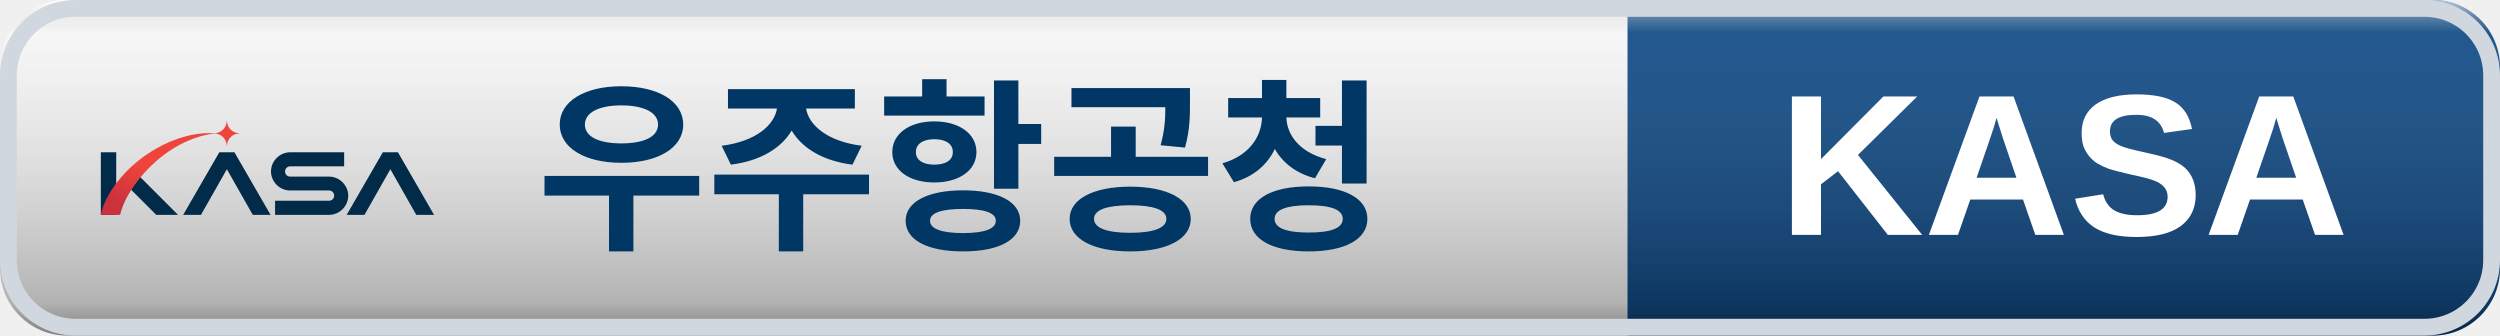
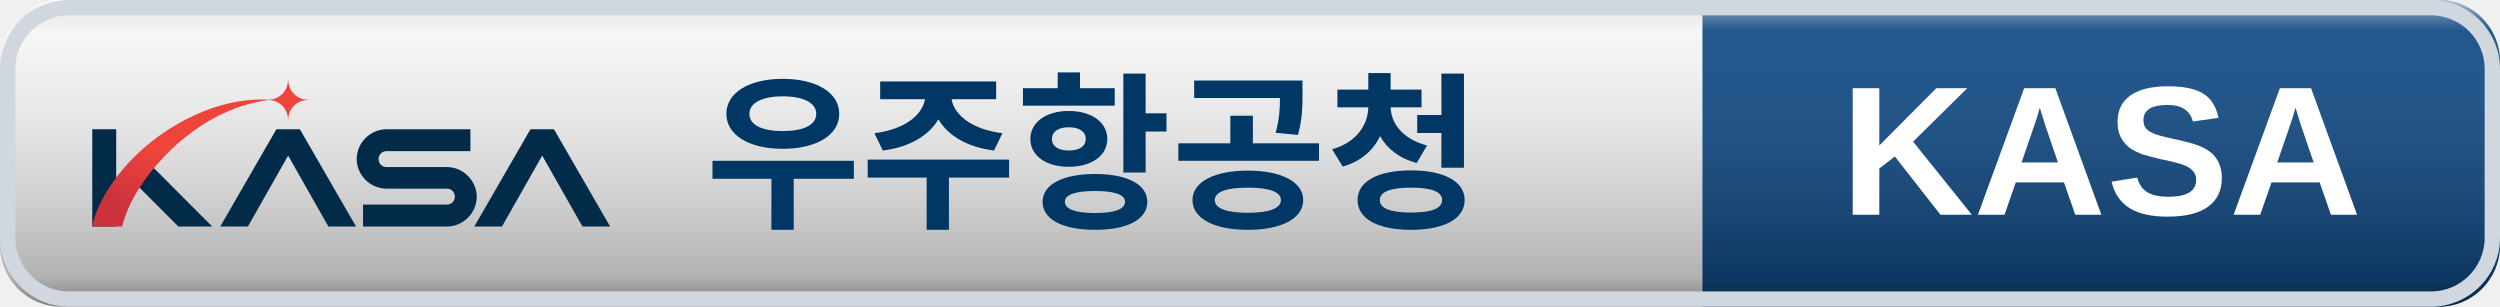
- <svg xmlns="http://www.w3.org/2000/svg" width="149.0" height="20" viewBox="0 0 149.0 20" role="img" aria-label="우주항공청 KASA">
+ <svg xmlns="http://www.w3.org/2000/svg" width="163.0" height="20" viewBox="0 0 163.0 20" role="img" aria-label="우주항공청 KASA">
  <defs>
    <clipPath id="badge-shape">
-       <rect width="149.0" height="20" rx="4" />
+       <rect width="163.0" height="20" rx="4" />
    </clipPath>
  </defs>
  <g clip-path="url(#badge-shape)">
-     <rect width="149.0" height="20" rx="4" fill="#ffffff" />
-     <path d="M97.0 0h52v20h-52z" fill="#134f8c" />
+     <rect width="163.0" height="20" rx="4" fill="#ffffff" />
+     <path d="M111.0 0h52v20h-52z" fill="#134f8c" />
    <defs>
      <linearGradient id="gloss" x2="0" y2="100%">
        <stop offset="0" stop-color="#fff" stop-opacity=".7" />
        <stop offset=".1" stop-color="#aaa" stop-opacity=".1" />
        <stop offset=".9" stop-color="#000" stop-opacity=".3" />
        <stop offset="1" stop-color="#000" stop-opacity=".5" />
      </linearGradient>
    </defs>
-     <rect width="149.0" height="20" rx="4" fill="url(#gloss)" />
+     <rect width="163.0" height="20" rx="4" fill="url(#gloss)" />
  </g>
-   <rect x="0.5" y="0.5" width="148.0" height="19" rx="4" fill="none" stroke="#d0d7de" />
-   <g transform="translate(6.000 7.169) scale(0.120482)">
+   <rect x="0.5" y="0.5" width="162.0" height="19" rx="4" fill="none" stroke="#d0d7de" />
+   <g transform="translate(6.000 5.187) scale(0.204819)">
    <defs>
      <linearGradient id="a" x1="0" x2="1" y1="0" y2="0" gradientTransform="rotate(64.134 -47.24 91.14)scale(-21.13666 21.13666)" gradientUnits="userSpaceOnUse" spreadMethod="pad">
        <stop offset="0" stop-color="#ee443c" />
        <stop offset="1" stop-color="#cb323c" />
      </linearGradient>
    </defs>
    <path fill="#012b49" d="m14.916 34.212 12.571 12.57h10.776l-18.819-18.834Z" />
    <path fill="#012b49" d="m147.122 15.95-.074-.128h-7.479l-17.875 30.96h8.8l12.815-22.571 12.74 22.443.074.128h8.8z" />
    <path fill="#012b49" d="m58.689 15.822-17.874 30.96h8.799l12.815-22.571 12.74 22.443.074.128h8.8l-17.875-30.96Z" />
    <path fill="#012b49" d="M112.948 27.859h-19.236c-1.377 0-2.495-1.117-2.495-2.495v-.085c0-1.378 1.118-2.495 2.495-2.495h26.734v-6.962h-26.648c-5.25 0-9.547 4.296-9.547 9.547 0 4.607 3.889 9.357 9.537 9.357h19.216c1.378 0 2.495 1.117 2.495 2.495v.085c0 1.378-1.117 2.495-2.495 2.495h-26.729v6.98h26.65c5.25 0 9.546-4.296 9.546-9.546 0-4.648-3.996-9.376-9.523-9.376" />
    <path fill="#012b49" d="M.077 46.782h7.621v-10.962h-.012v-9.939h.012v-10.059h-7.621Z" />
    <path fill="url(#a)" d="M84.95 122.495c0-3.403-2.784-6.187-6.186-6.187v.001c-6.143.354-12.36-.762-18.197-2.776-13.931-4.953-26.649-14.881-34.121-27.819-1.66-3.053-3.151-6.345-3.789-9.783h9.534c.158.694.336 1.381.547 2.052 2.582 8.207 8.607 16.158 14.723 22.136 8.523 8.272 19.389 14.518 31.303 16.084v-.001c3.402 0 6.186-2.783 6.186-6.185h.106c0 3.415 2.77 6.185 6.186 6.185v.106c-3.402 0-6.186 2.784-6.186 6.187z" transform="matrix(1 0 0 -1 -22.579 122.713)" />
  </g>
-   <text x="32.0" y="14" fill="#003764" font-family="-apple-system, BlinkMacSystemFont, 'Segoe UI', 'Noto Sans KR', 'Malgun Gothic', Arial, sans-serif" font-size="11" font-weight="600">우주항공청</text>
-   <text x="123" y="14" fill="#ffffff" text-anchor="middle" font-family="Arial, Helvetica, sans-serif" font-size="12" font-weight="700">KASA</text>
+   <text x="46.0" y="14" fill="#003764" font-family="-apple-system, BlinkMacSystemFont, 'Segoe UI', 'Noto Sans KR', 'Malgun Gothic', Arial, sans-serif" font-size="11" font-weight="600">우주항공청</text>
+   <text x="137" y="14" fill="#ffffff" text-anchor="middle" font-family="Arial, Helvetica, sans-serif" font-size="12" font-weight="700">KASA</text>
</svg>
